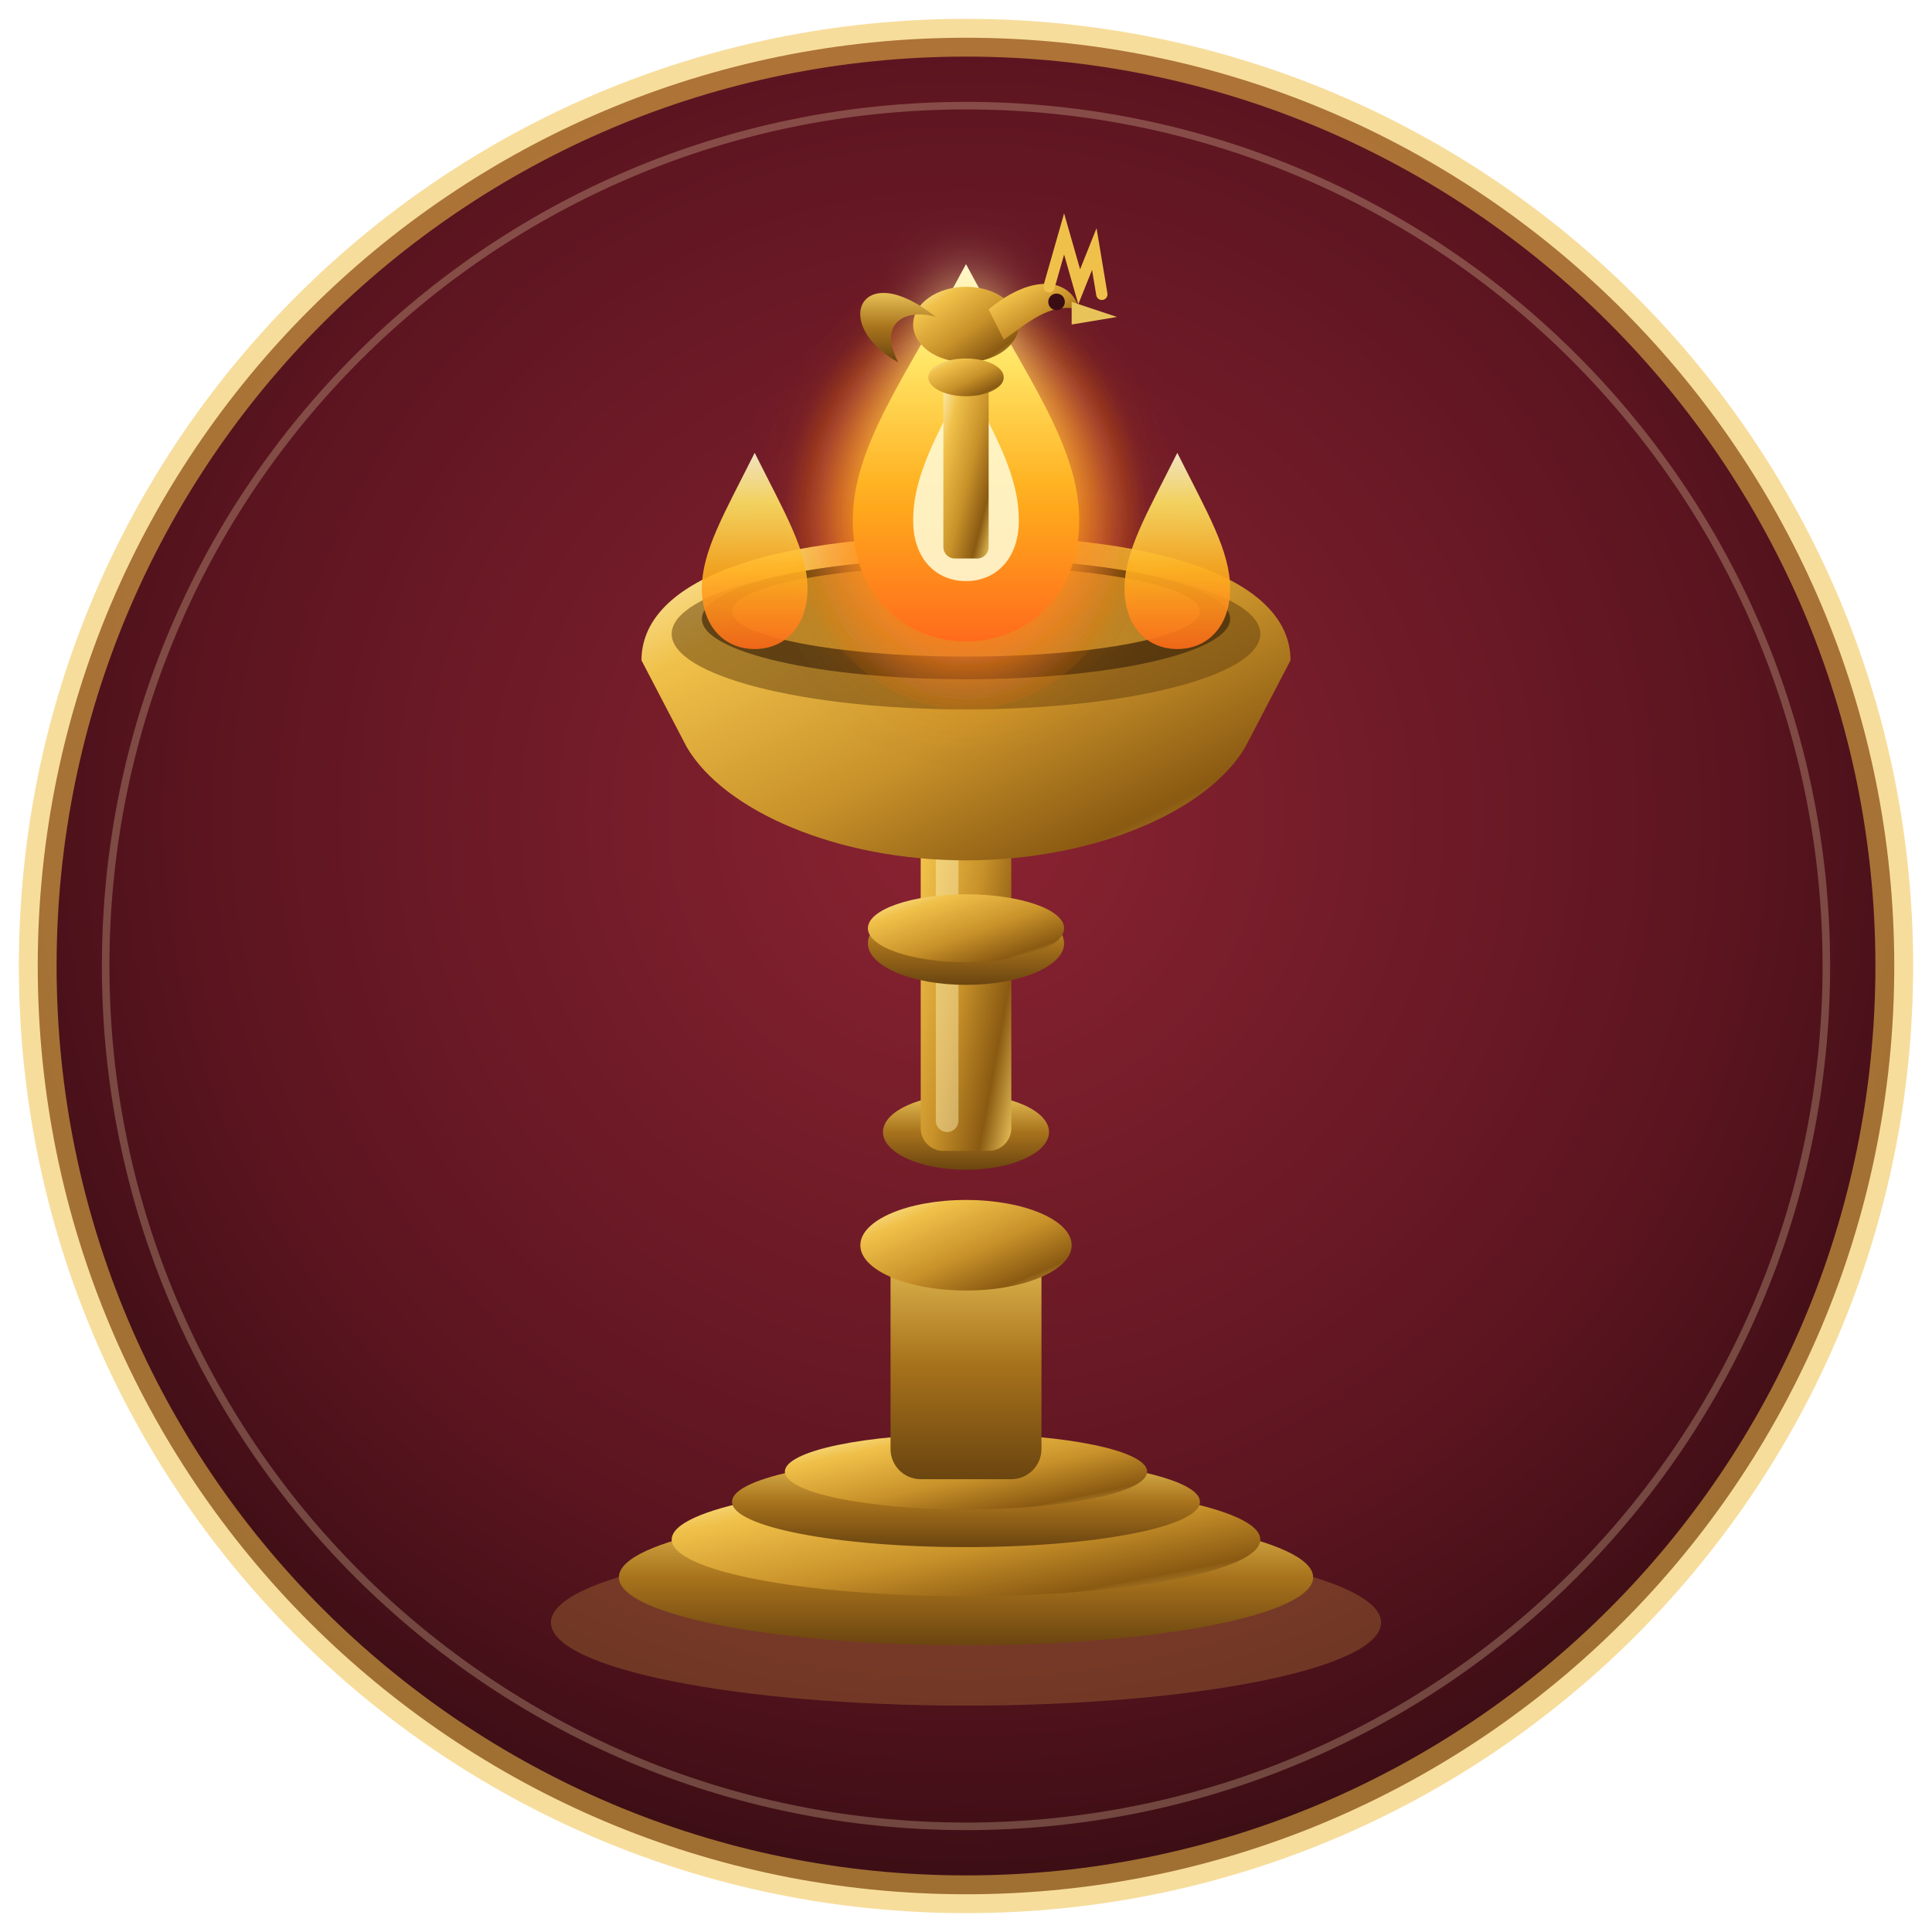
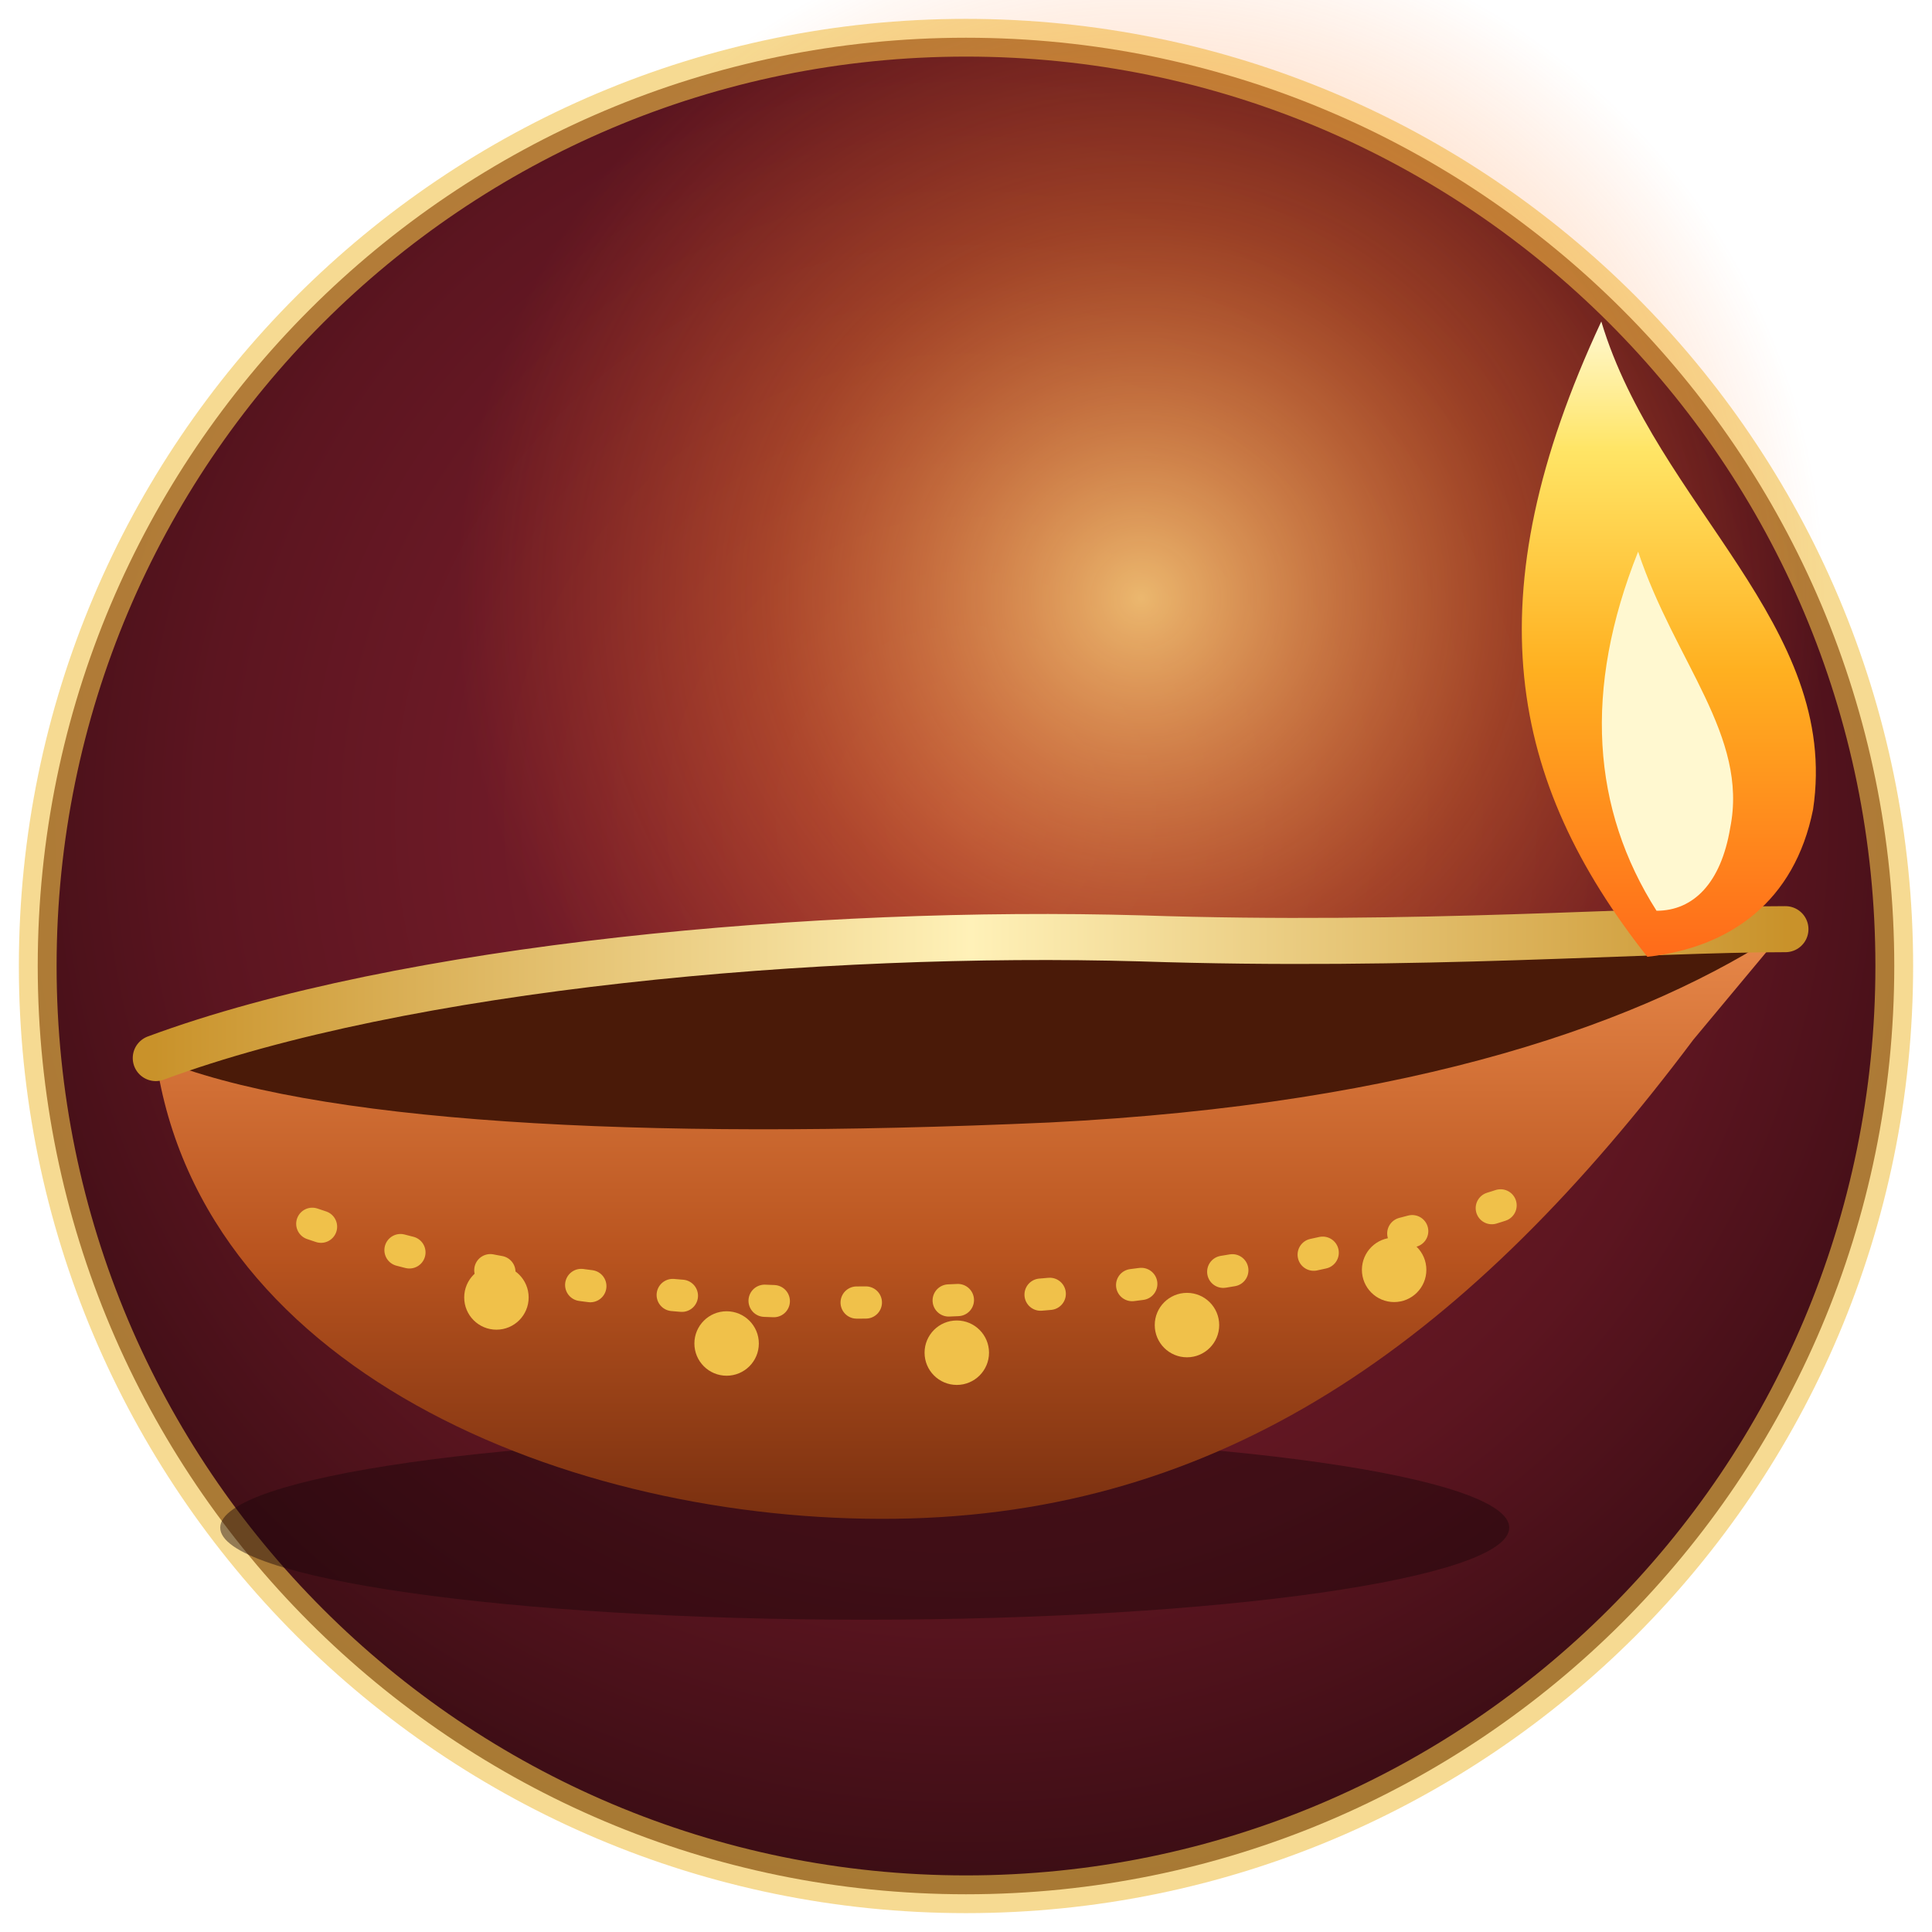
- <svg xmlns="http://www.w3.org/2000/svg" viewBox="0 0 512 512" role="img" aria-label="Brass kuthu vilakku favicon">
+ <svg xmlns="http://www.w3.org/2000/svg" viewBox="0 0 512 512" role="img" aria-label="Clay diya favicon">
  <defs>
    <radialGradient id="bg" cx="50%" cy="42%" r="58%">
      <stop offset="0%" stop-color="#8b2332" />
      <stop offset="70%" stop-color="#5c1520" />
      <stop offset="100%" stop-color="#3a0d14" />
    </radialGradient>
-     <linearGradient id="brass" x1="0%" y1="0%" x2="100%" y2="100%">
-       <stop offset="0%" stop-color="#fff1b8" />
-       <stop offset="22%" stop-color="#f0c14a" />
-       <stop offset="55%" stop-color="#c9922a" />
-       <stop offset="82%" stop-color="#8a5a12" />
-       <stop offset="100%" stop-color="#e8c35a" />
+     <linearGradient id="clay" x1="0" y1="0" x2="0" y2="1">
+       <stop offset="0%" stop-color="#e8894a" />
+       <stop offset="55%" stop-color="#b9541f" />
+       <stop offset="100%" stop-color="#7a3010" />
    </linearGradient>
-     <linearGradient id="brassDark" x1="0%" y1="0%" x2="0%" y2="100%">
-       <stop offset="0%" stop-color="#e6bf55" />
-       <stop offset="50%" stop-color="#a8731c" />
-       <stop offset="100%" stop-color="#6b4510" />
+     <linearGradient id="rim" x1="0" y1="0" x2="1" y2="0">
+       <stop offset="0%" stop-color="#c9922a" />
+       <stop offset="50%" stop-color="#fff1b8" />
+       <stop offset="100%" stop-color="#c9922a" />
    </linearGradient>
-     <linearGradient id="flame" x1="50%" y1="100%" x2="50%" y2="0%">
+     <linearGradient id="flame" x1="0" y1="1" x2="0" y2="0">
      <stop offset="0%" stop-color="#ff6b1a" />
-       <stop offset="40%" stop-color="#ffb020" />
-       <stop offset="75%" stop-color="#ffe566" />
+       <stop offset="45%" stop-color="#ffb020" />
+       <stop offset="80%" stop-color="#ffe566" />
      <stop offset="100%" stop-color="#fff8d0" />
    </linearGradient>
-     <radialGradient id="flameGlow" cx="50%" cy="55%" r="50%">
-       <stop offset="0%" stop-color="#ffcc66" stop-opacity="0.95" />
-       <stop offset="55%" stop-color="#ff8c2a" stop-opacity="0.45" />
+     <radialGradient id="halo" cx="50%" cy="50%" r="50%">
+       <stop offset="0%" stop-color="#ffd27a" stop-opacity=".85" />
+       <stop offset="55%" stop-color="#ff8c2a" stop-opacity=".35" />
      <stop offset="100%" stop-color="#ff6b1a" stop-opacity="0" />
    </radialGradient>
-     <filter id="softGlow" x="-40%" y="-40%" width="180%" height="180%">
-       <feGaussianBlur stdDeviation="8" result="b" />
-       <feMerge>
-         <feMergeNode in="b" />
-         <feMergeNode in="SourceGraphic" />
-       </feMerge>
-     </filter>
  </defs>
  <circle cx="256" cy="256" r="246" fill="url(#bg)" />
-   <circle cx="256" cy="256" r="246" fill="none" stroke="#f0c14a" stroke-width="10" opacity="0.55" />
-   <circle cx="256" cy="256" r="228" fill="none" stroke="#fff1b8" stroke-width="2" opacity="0.25" />
-   <ellipse cx="256" cy="430" rx="110" ry="22" fill="#f0c14a" opacity="0.22" />
-   <g>
-     <ellipse cx="256" cy="418" rx="92" ry="18" fill="url(#brassDark)" />
-     <ellipse cx="256" cy="408" rx="78" ry="15" fill="url(#brass)" />
-     <ellipse cx="256" cy="398" rx="62" ry="12" fill="url(#brassDark)" />
-     <ellipse cx="256" cy="390" rx="48" ry="10" fill="url(#brass)" />
-     <rect x="236" y="330" width="40" height="62" rx="8" fill="url(#brassDark)" />
-     <ellipse cx="256" cy="330" rx="28" ry="12" fill="url(#brass)" />
-     <ellipse cx="256" cy="300" rx="22" ry="10" fill="url(#brassDark)" />
-     <rect x="244" y="175" width="24" height="130" rx="6" fill="url(#brass)" />
-     <rect x="248" y="180" width="6" height="120" rx="3" fill="#fff1b8" opacity="0.45" />
-     <ellipse cx="256" cy="250" rx="26" ry="11" fill="url(#brassDark)" />
-     <ellipse cx="256" cy="246" rx="26" ry="9" fill="url(#brass)" />
-     <path d="M170 175              C170 155, 200 142, 256 142              C312 142, 342 155, 342 175              L330 198              C320 215, 290 228, 256 228              C222 228, 192 215, 182 198 Z" fill="url(#brass)" />
-     <ellipse cx="256" cy="168" rx="78" ry="20" fill="#6b4510" opacity="0.55" />
-     <ellipse cx="256" cy="164" rx="70" ry="16" fill="#3a2208" opacity="0.65" />
-     <ellipse cx="256" cy="162" rx="62" ry="12" fill="#c9922a" opacity="0.85" />
-     <ellipse cx="256" cy="130" rx="48" ry="58" fill="url(#flameGlow)" filter="url(#softGlow)" />
-     <path d="M256 70              C272 100, 286 118, 286 138              C286 158, 272 170, 256 170              C240 170, 226 158, 226 138              C226 118, 240 100, 256 70 Z" fill="url(#flame)" filter="url(#softGlow)" />
-     <path d="M256 100              C264 116, 270 126, 270 138              C270 148, 264 154, 256 154              C248 154, 242 148, 242 138              C242 126, 248 116, 256 100 Z" fill="#fff8d0" opacity="0.9" />
-     <path d="M200 120 C208 136, 214 146, 214 156 C214 166, 208 172, 200 172 C192 172, 186 166, 186 156 C186 146, 192 136, 200 120 Z" fill="url(#flame)" opacity="0.9" />
-     <path d="M312 120 C320 136, 326 146, 326 156 C326 166, 320 172, 312 172 C304 172, 298 166, 298 156 C298 146, 304 136, 312 120 Z" fill="url(#flame)" opacity="0.9" />
-     <rect x="248" y="95" width="16" height="52" rx="4" fill="url(#brassDark)" opacity="0.0" />
-     <g transform="translate(256,78)">
-       <ellipse cx="0" cy="8" rx="14" ry="10" fill="url(#brass)" />
-       <path d="M6 4 C18 -6, 28 -4, 30 4 C22 2, 16 8, 10 12 Z" fill="url(#brass)" />
-       <path d="M28 2 L40 6 L28 8 Z" fill="#e8c35a" />
-       <path d="M22 -2 L26 -16 L30 -2 L34 -12 L36 0" fill="none" stroke="#f0c14a" stroke-width="3" stroke-linecap="round" />
-       <path d="M-8 6 C-28 -10, -36 8, -18 18 C-24 6, -14 4, -8 6 Z" fill="url(#brassDark)" />
-       <circle cx="24" cy="2" r="2.2" fill="#3a0d14" />
+   <circle cx="256" cy="256" r="246" fill="none" stroke="#f0c14a" stroke-width="10" opacity=".6" />
+   <g transform="translate(256 256) scale(1.22) translate(-262 -270)">
+     <circle cx="300" cy="190" r="150" fill="url(#halo)" />
+     <ellipse cx="240" cy="392" rx="140" ry="20" fill="#1a0508" opacity=".45" />
+     <path d="M86 290 C96 360 180 392 250 390 C320 388 372 350 420 286 L440 262 C400 270 360 276 300 278 C220 280 140 280 86 290 Z" fill="url(#clay)" />
+     <path d="M86 290 C140 270 230 262 300 264 C360 266 410 262 440 262 C410 282 360 300 280 304 C190 308 120 304 86 290 Z" fill="#4a1a08" />
+     <path d="M86 290 C140 270 230 262 300 264 C360 266 410 262 440 262" fill="none" stroke="url(#rim)" stroke-width="10" stroke-linecap="round" />
+     <path d="M120 326 C190 350 300 350 390 318" fill="none" stroke="#f0c14a" stroke-width="7" stroke-linecap="round" stroke-dasharray="2 18" />
+     <g fill="#f0c14a">
+       <circle cx="160" cy="342" r="7" />
+       <circle cx="210" cy="352" r="7" />
+       <circle cx="260" cy="354" r="7" />
+       <circle cx="310" cy="348" r="7" />
+       <circle cx="355" cy="336" r="7" />
    </g>
-     <rect x="250" y="100" width="12" height="48" rx="3" fill="url(#brass)" />
-     <ellipse cx="256" cy="100" rx="10" ry="5" fill="url(#brass)" />
+     <path d="M410 268 C380 230 372 190 400 130 C412 170 452 196 446 236 C442 256 428 266 410 268 Z" fill="url(#flame)" />
+     <path d="M412 258 C398 236 396 210 408 180 C416 204 432 220 428 240 C426 252 420 258 412 258 Z" fill="#fff8d0" />
  </g>
</svg>
